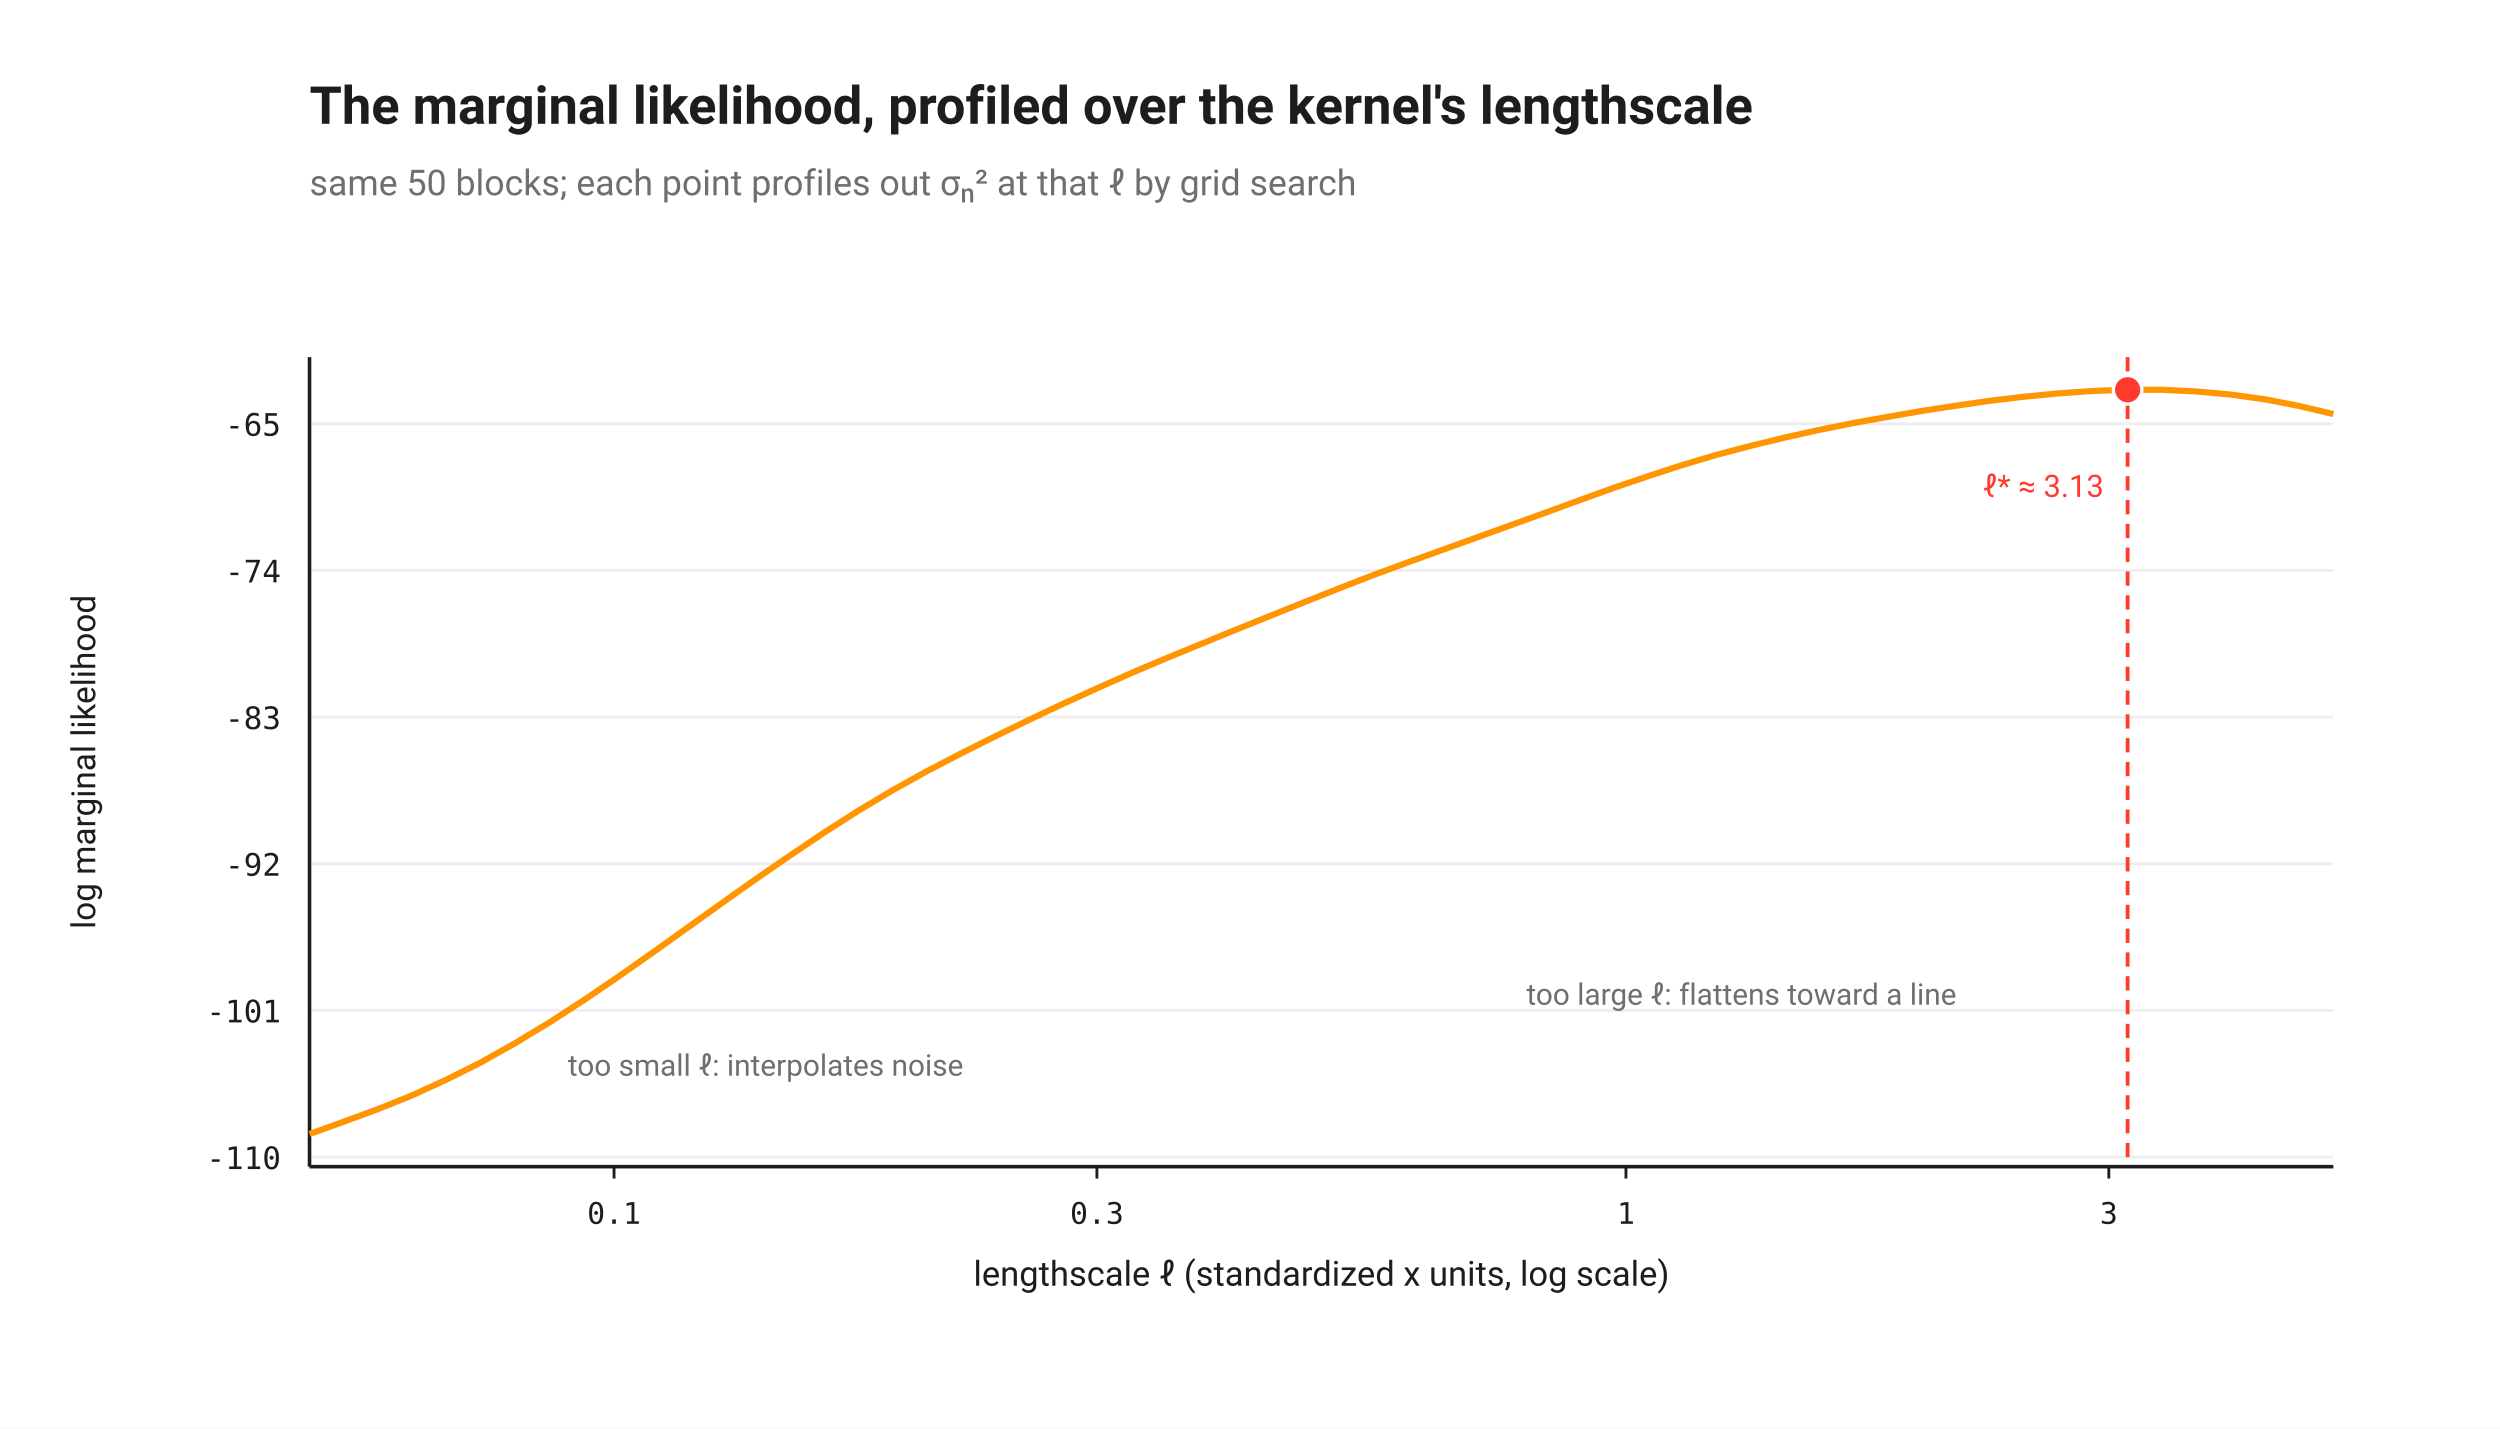
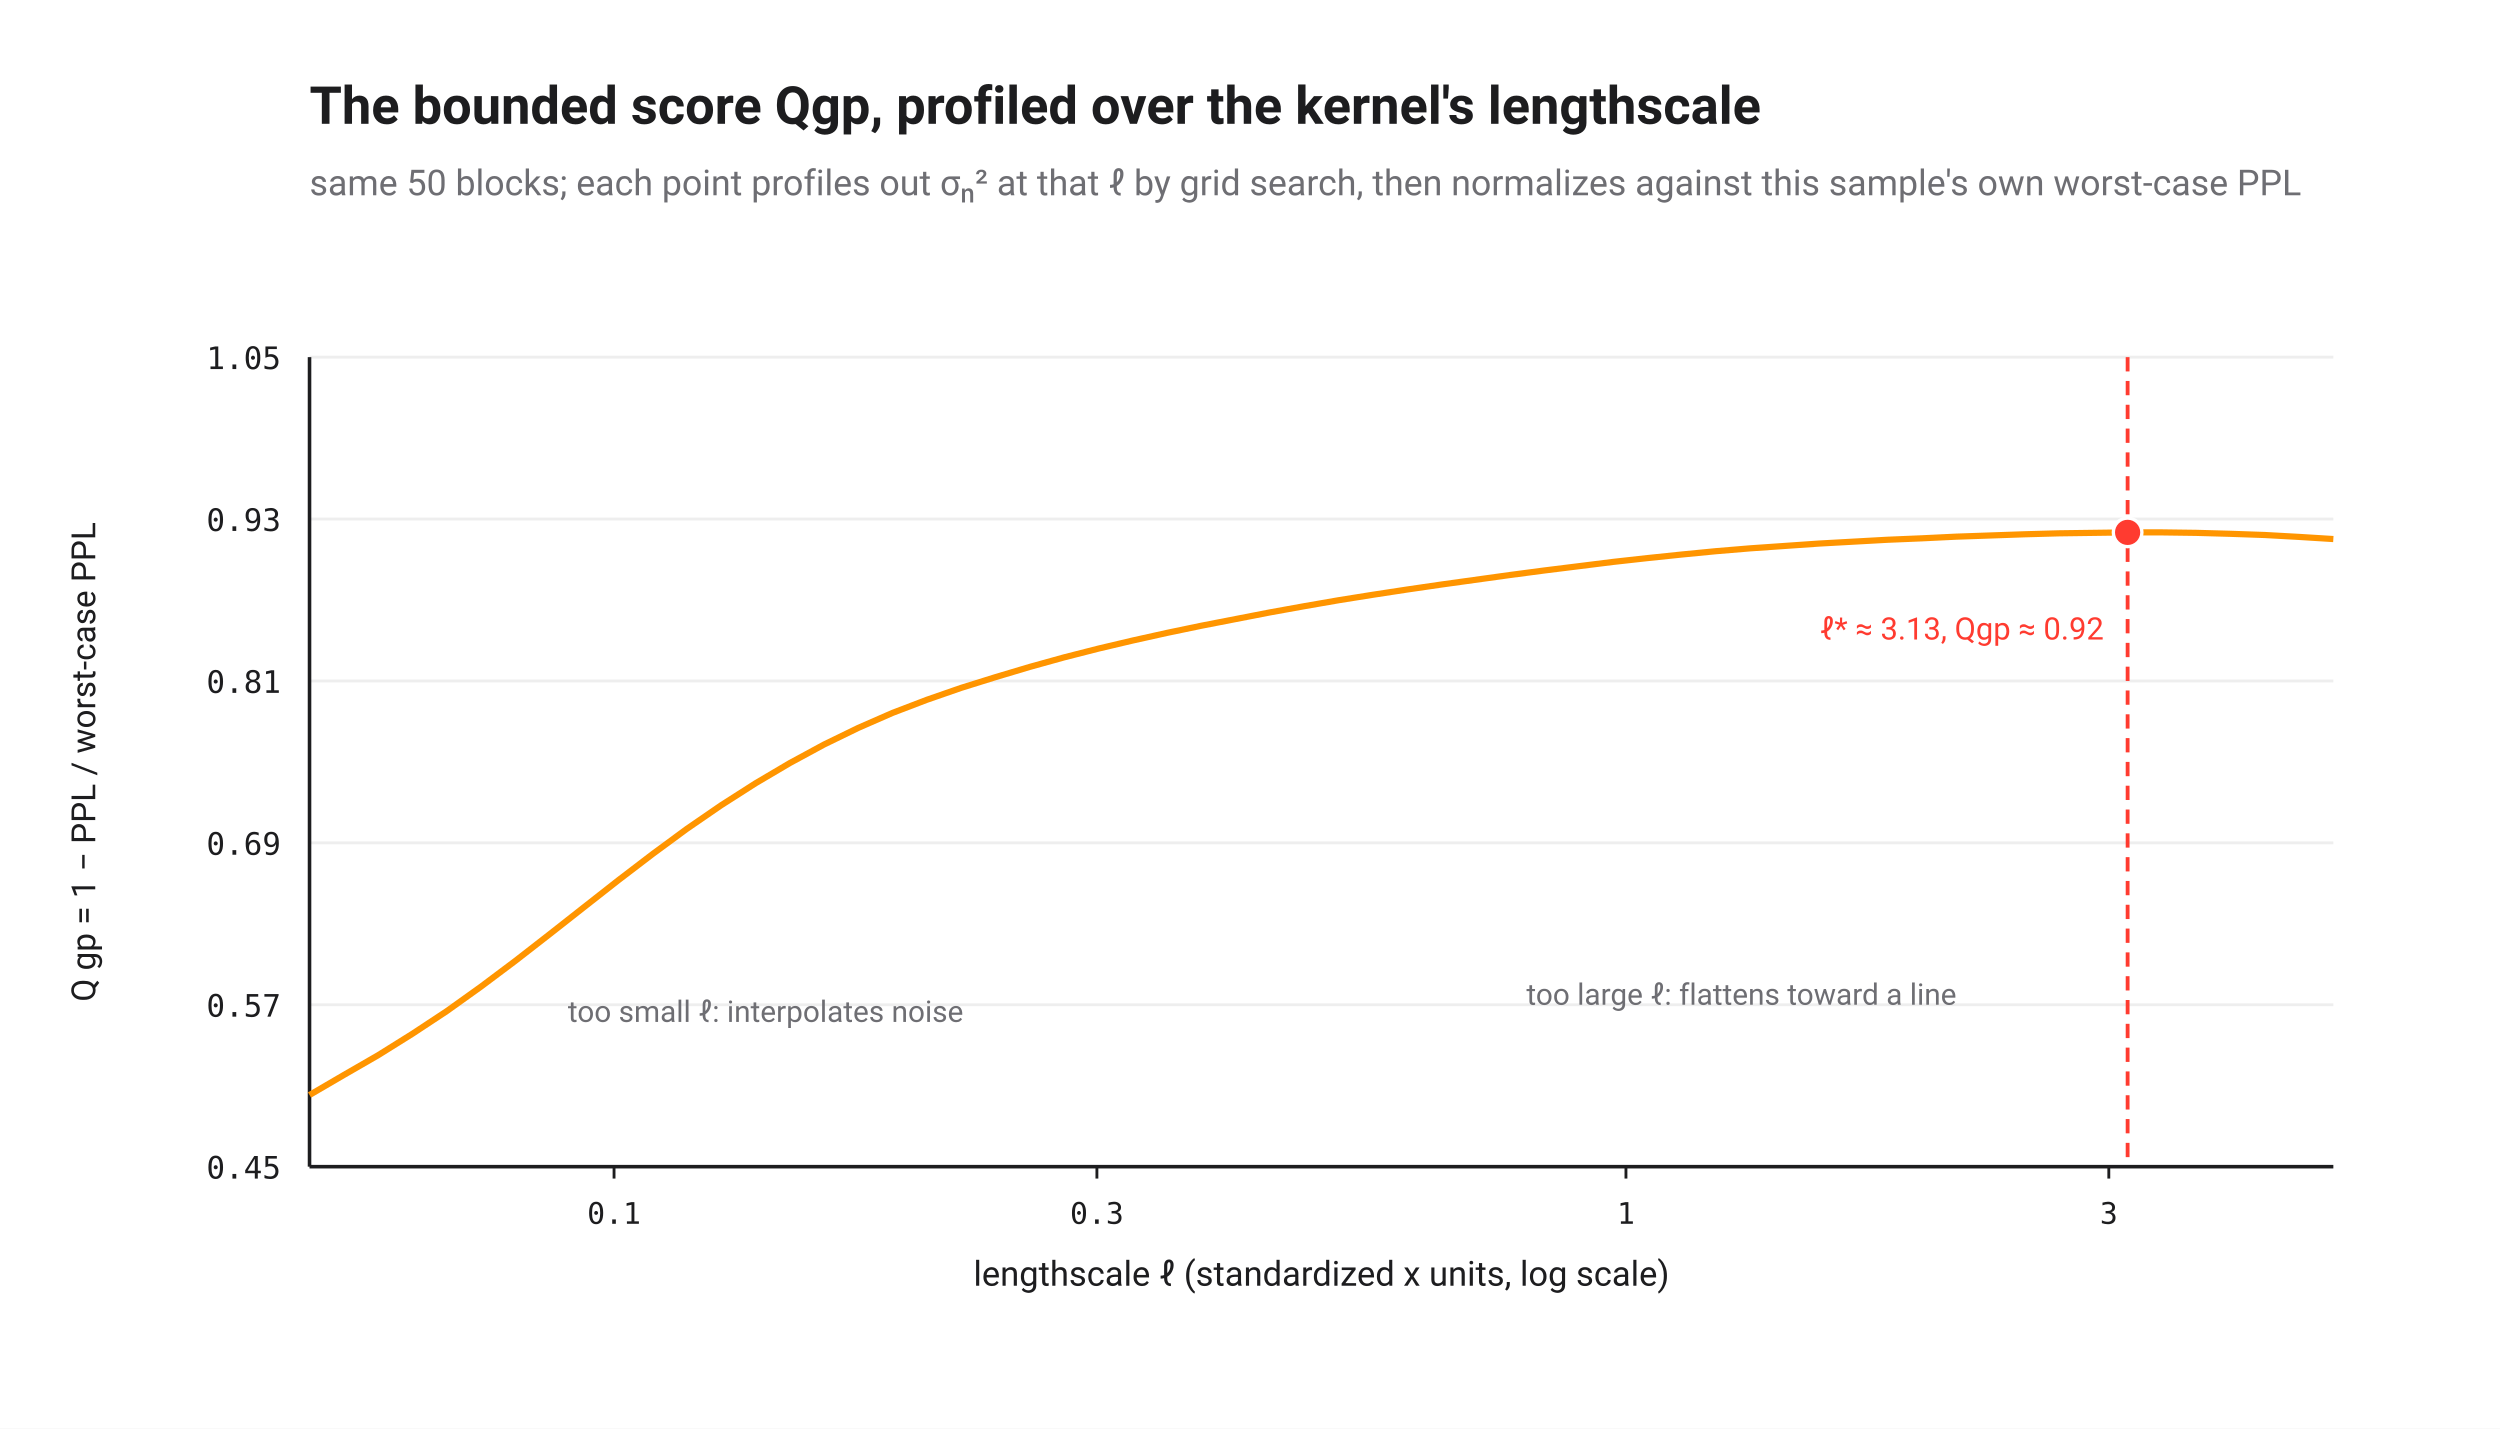
<svg xmlns="http://www.w3.org/2000/svg" width="1050" height="600" viewBox="0 0 1050 600" font-family="Roboto, system-ui, sans-serif" role="img" aria-labelledby="lml-title lml-desc">
  <rect width="1050" height="600" fill="#FFFFFF" />
-   <text x="130" y="52" font-size="22" font-weight="700" fill="#1D1D1F">The marginal likelihood, profiled over the kernel's lengthscale</text>
-   <text x="130" y="82" font-size="15" fill="#6E6E73">same 50 blocks; each point profiles out σₙ² at that ℓ by grid search</text>
-   <line x1="130.0" y1="486.0" x2="980.0" y2="486.0" stroke="#EEEEEE" stroke-width="1.2" />
-   <text x="118.0" y="491.0" font-size="13" font-family="Roboto Mono, monospace" fill="#1D1D1F" text-anchor="end">-110</text>
-   <line x1="130.0" y1="424.4" x2="980.0" y2="424.4" stroke="#EEEEEE" stroke-width="1.2" />
-   <text x="118.0" y="429.4" font-size="13" font-family="Roboto Mono, monospace" fill="#1D1D1F" text-anchor="end">-101</text>
-   <line x1="130.0" y1="362.8" x2="980.0" y2="362.8" stroke="#EEEEEE" stroke-width="1.2" />
-   <text x="118.0" y="367.8" font-size="13" font-family="Roboto Mono, monospace" fill="#1D1D1F" text-anchor="end">-92</text>
-   <line x1="130.0" y1="301.2" x2="980.0" y2="301.2" stroke="#EEEEEE" stroke-width="1.2" />
-   <text x="118.0" y="306.2" font-size="13" font-family="Roboto Mono, monospace" fill="#1D1D1F" text-anchor="end">-83</text>
-   <line x1="130.0" y1="239.6" x2="980.0" y2="239.6" stroke="#EEEEEE" stroke-width="1.2" />
-   <text x="118.0" y="244.6" font-size="13" font-family="Roboto Mono, monospace" fill="#1D1D1F" text-anchor="end">-74</text>
-   <line x1="130.0" y1="178.0" x2="980.0" y2="178.0" stroke="#EEEEEE" stroke-width="1.2" />
-   <text x="118.0" y="183.0" font-size="13" font-family="Roboto Mono, monospace" fill="#1D1D1F" text-anchor="end">-65</text>
+   <text x="130" y="52" font-size="22" font-weight="700" fill="#1D1D1F">The bounded score Qgp, profiled over the kernel's lengthscale</text>
+   <text x="130" y="82" font-size="15" fill="#6E6E73">same 50 blocks; each point profiles out σₙ² at that ℓ by grid search, then normalizes against this sample's own worst-case PPL</text>
+   <line x1="130.0" y1="490.0" x2="980.0" y2="490.0" stroke="#EEEEEE" stroke-width="1.2" />
+   <text x="118.0" y="495.0" font-size="13" font-family="Roboto Mono, monospace" fill="#1D1D1F" text-anchor="end">0.45</text>
+   <line x1="130.0" y1="422.0" x2="980.0" y2="422.0" stroke="#EEEEEE" stroke-width="1.2" />
+   <text x="118.0" y="427.0" font-size="13" font-family="Roboto Mono, monospace" fill="#1D1D1F" text-anchor="end">0.57</text>
+   <line x1="130.0" y1="354.0" x2="980.0" y2="354.0" stroke="#EEEEEE" stroke-width="1.2" />
+   <text x="118.0" y="359.0" font-size="13" font-family="Roboto Mono, monospace" fill="#1D1D1F" text-anchor="end">0.69</text>
+   <line x1="130.0" y1="286.0" x2="980.0" y2="286.0" stroke="#EEEEEE" stroke-width="1.2" />
+   <text x="118.0" y="291.0" font-size="13" font-family="Roboto Mono, monospace" fill="#1D1D1F" text-anchor="end">0.81</text>
+   <line x1="130.0" y1="218.0" x2="980.0" y2="218.0" stroke="#EEEEEE" stroke-width="1.2" />
+   <text x="118.0" y="223.0" font-size="13" font-family="Roboto Mono, monospace" fill="#1D1D1F" text-anchor="end">0.93</text>
+   <line x1="130.0" y1="150.0" x2="980.0" y2="150.0" stroke="#EEEEEE" stroke-width="1.2" />
+   <text x="118.0" y="155.0" font-size="13" font-family="Roboto Mono, monospace" fill="#1D1D1F" text-anchor="end">1.05</text>
  <line x1="130.0" y1="490.0" x2="980.0" y2="490.0" stroke="#1D1D1F" stroke-width="1.5" />
  <line x1="130.0" y1="150.0" x2="130.0" y2="490.0" stroke="#1D1D1F" stroke-width="1.5" />
  <line x1="257.9" y1="490.0" x2="257.9" y2="495.0" stroke="#1D1D1F" stroke-width="1.2" />
  <text x="257.9" y="514.0" font-size="12.5" font-family="Roboto Mono, monospace" fill="#1D1D1F" text-anchor="middle">0.1</text>
  <line x1="460.7" y1="490.0" x2="460.7" y2="495.0" stroke="#1D1D1F" stroke-width="1.2" />
  <text x="460.7" y="514.0" font-size="12.5" font-family="Roboto Mono, monospace" fill="#1D1D1F" text-anchor="middle">0.3</text>
  <line x1="682.9" y1="490.0" x2="682.9" y2="495.0" stroke="#1D1D1F" stroke-width="1.2" />
  <text x="682.9" y="514.0" font-size="12.5" font-family="Roboto Mono, monospace" fill="#1D1D1F" text-anchor="middle">1</text>
  <line x1="885.7" y1="490.0" x2="885.7" y2="495.0" stroke="#1D1D1F" stroke-width="1.2" />
  <text x="885.7" y="514.0" font-size="12.5" font-family="Roboto Mono, monospace" fill="#1D1D1F" text-anchor="middle">3</text>
  <text x="555.0" y="540.0" font-size="14.5" fill="#1D1D1F" text-anchor="middle">lengthscale ℓ (standardized x units, log scale)</text>
-   <text x="40.0" y="320.0" font-size="14" fill="#1D1D1F" text-anchor="middle" transform="rotate(-90 40.0 320.0)">log marginal likelihood</text>
-   <path d="M 130.0 476.3 L 144.4 471.1 L 158.8 465.8 L 173.2 460.0 L 187.6 453.4 L 202.0 446.2 L 216.4 438.1 L 230.8 429.4 L 245.3 420.0 L 259.7 410.2 L 274.1 400.1 L 288.5 389.8 L 302.9 379.5 L 317.3 369.3 L 331.7 359.4 L 346.1 349.7 L 360.5 340.5 L 374.9 331.9 L 389.3 323.9 L 403.7 316.4 L 418.1 309.2 L 432.5 302.2 L 446.9 295.4 L 461.4 288.8 L 475.8 282.4 L 490.2 276.3 L 504.6 270.4 L 519.0 264.5 L 533.4 258.7 L 547.8 252.9 L 562.2 247.2 L 576.6 241.6 L 591.0 236.3 L 605.4 231.1 L 619.8 225.9 L 634.2 220.7 L 648.6 215.5 L 663.1 210.2 L 677.5 205.0 L 691.9 200.1 L 706.3 195.4 L 720.7 191.1 L 735.1 187.3 L 749.5 183.8 L 763.9 180.6 L 778.3 177.7 L 792.7 175.1 L 807.1 172.6 L 821.5 170.4 L 835.9 168.3 L 850.3 166.6 L 864.7 165.2 L 879.2 164.2 L 893.6 163.7 L 908.0 163.7 L 922.4 164.4 L 936.8 165.7 L 951.2 167.7 L 965.6 170.5 L 980.0 173.9" fill="none" stroke="#FF9500" stroke-width="2.6" />
+   <text x="40.0" y="320.0" font-size="14" fill="#1D1D1F" text-anchor="middle" transform="rotate(-90 40.0 320.0)">Q gp = 1 − PPL / worst-case PPL</text>
+   <path d="M 130.0 459.9 L 144.4 451.5 L 158.8 443.2 L 173.2 434.2 L 187.6 424.7 L 202.0 414.4 L 216.4 403.6 L 230.8 392.4 L 245.3 381.0 L 259.7 369.7 L 274.1 358.7 L 288.5 348.1 L 302.9 338.2 L 317.3 329.0 L 331.7 320.5 L 346.1 312.7 L 360.5 305.7 L 374.9 299.4 L 389.3 293.9 L 403.7 288.9 L 418.1 284.4 L 432.5 280.1 L 446.9 276.1 L 461.4 272.4 L 475.8 269.0 L 490.2 265.8 L 504.6 262.8 L 519.0 260.0 L 533.4 257.2 L 547.8 254.6 L 562.2 252.1 L 576.6 249.8 L 591.0 247.6 L 605.4 245.5 L 619.8 243.5 L 634.2 241.5 L 648.6 239.6 L 663.1 237.8 L 677.5 236.0 L 691.9 234.4 L 706.3 232.9 L 720.7 231.5 L 735.1 230.3 L 749.5 229.3 L 763.9 228.3 L 778.3 227.5 L 792.7 226.7 L 807.1 226.1 L 821.5 225.4 L 835.9 224.9 L 850.3 224.4 L 864.7 224.0 L 879.2 223.8 L 893.6 223.6 L 908.0 223.6 L 922.4 223.8 L 936.8 224.2 L 951.2 224.7 L 965.6 225.5 L 980.0 226.4" fill="none" stroke="#FF9500" stroke-width="2.6" />
  <line x1="893.6" y1="150.0" x2="893.6" y2="490.0" stroke="#FF3B30" stroke-width="1.6" stroke-dasharray="6 4" />
-   <circle cx="893.6" cy="163.7" r="6" fill="#FF3B30" stroke="#FFFFFF" stroke-width="1.4" />
-   <text x="883.6" y="208.7" font-size="13" fill="#FF3B30" text-anchor="end">ℓ* ≈ 3.13</text>
-   <text x="238.5" y="451.8" font-size="12.5" fill="#6E6E73" text-anchor="start">too small ℓ: interpolates noise</text>
+   <circle cx="893.6" cy="223.6" r="6" fill="#FF3B30" stroke="#FFFFFF" stroke-width="1.4" />
+   <text x="883.6" y="268.6" font-size="13" fill="#FF3B30" text-anchor="end">ℓ* ≈ 3.13, Qgp ≈ 0.92</text>
+   <text x="238.5" y="429.2" font-size="12.5" fill="#6E6E73" text-anchor="start">too small ℓ: interpolates noise</text>
  <text x="731.4" y="422.0" font-size="12.5" fill="#6E6E73" text-anchor="middle">too large ℓ: flattens toward a line</text>
</svg>
